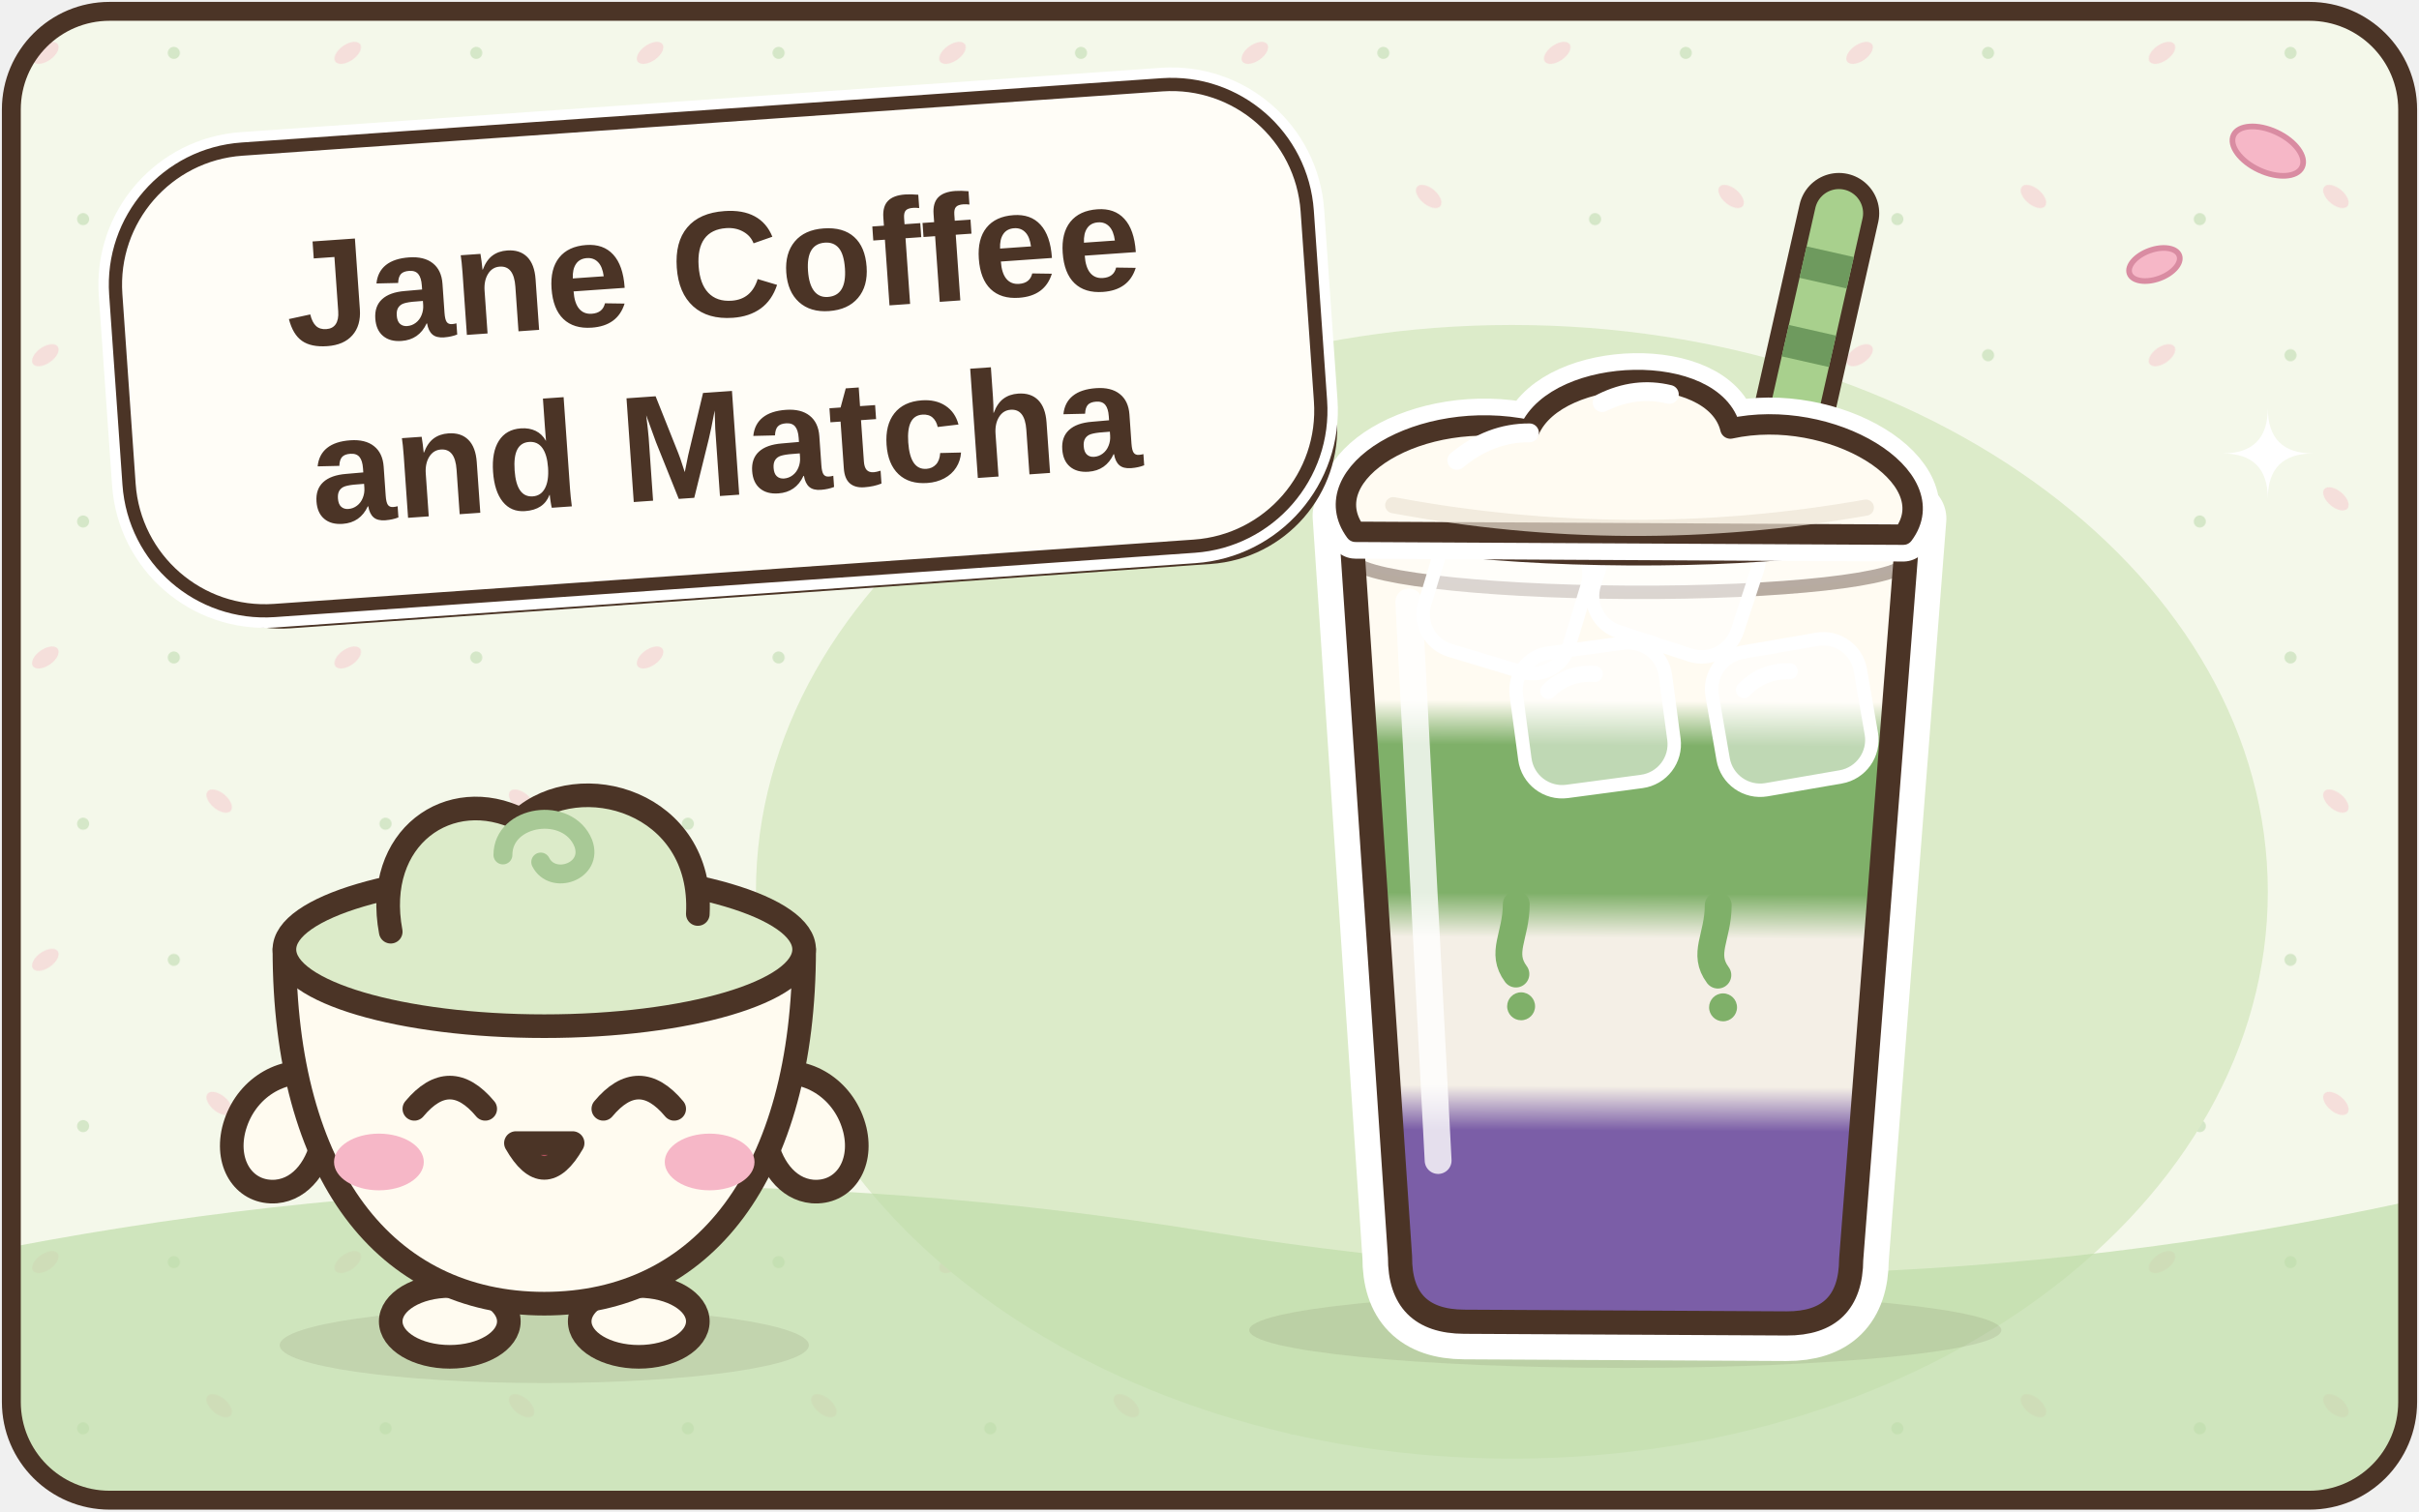
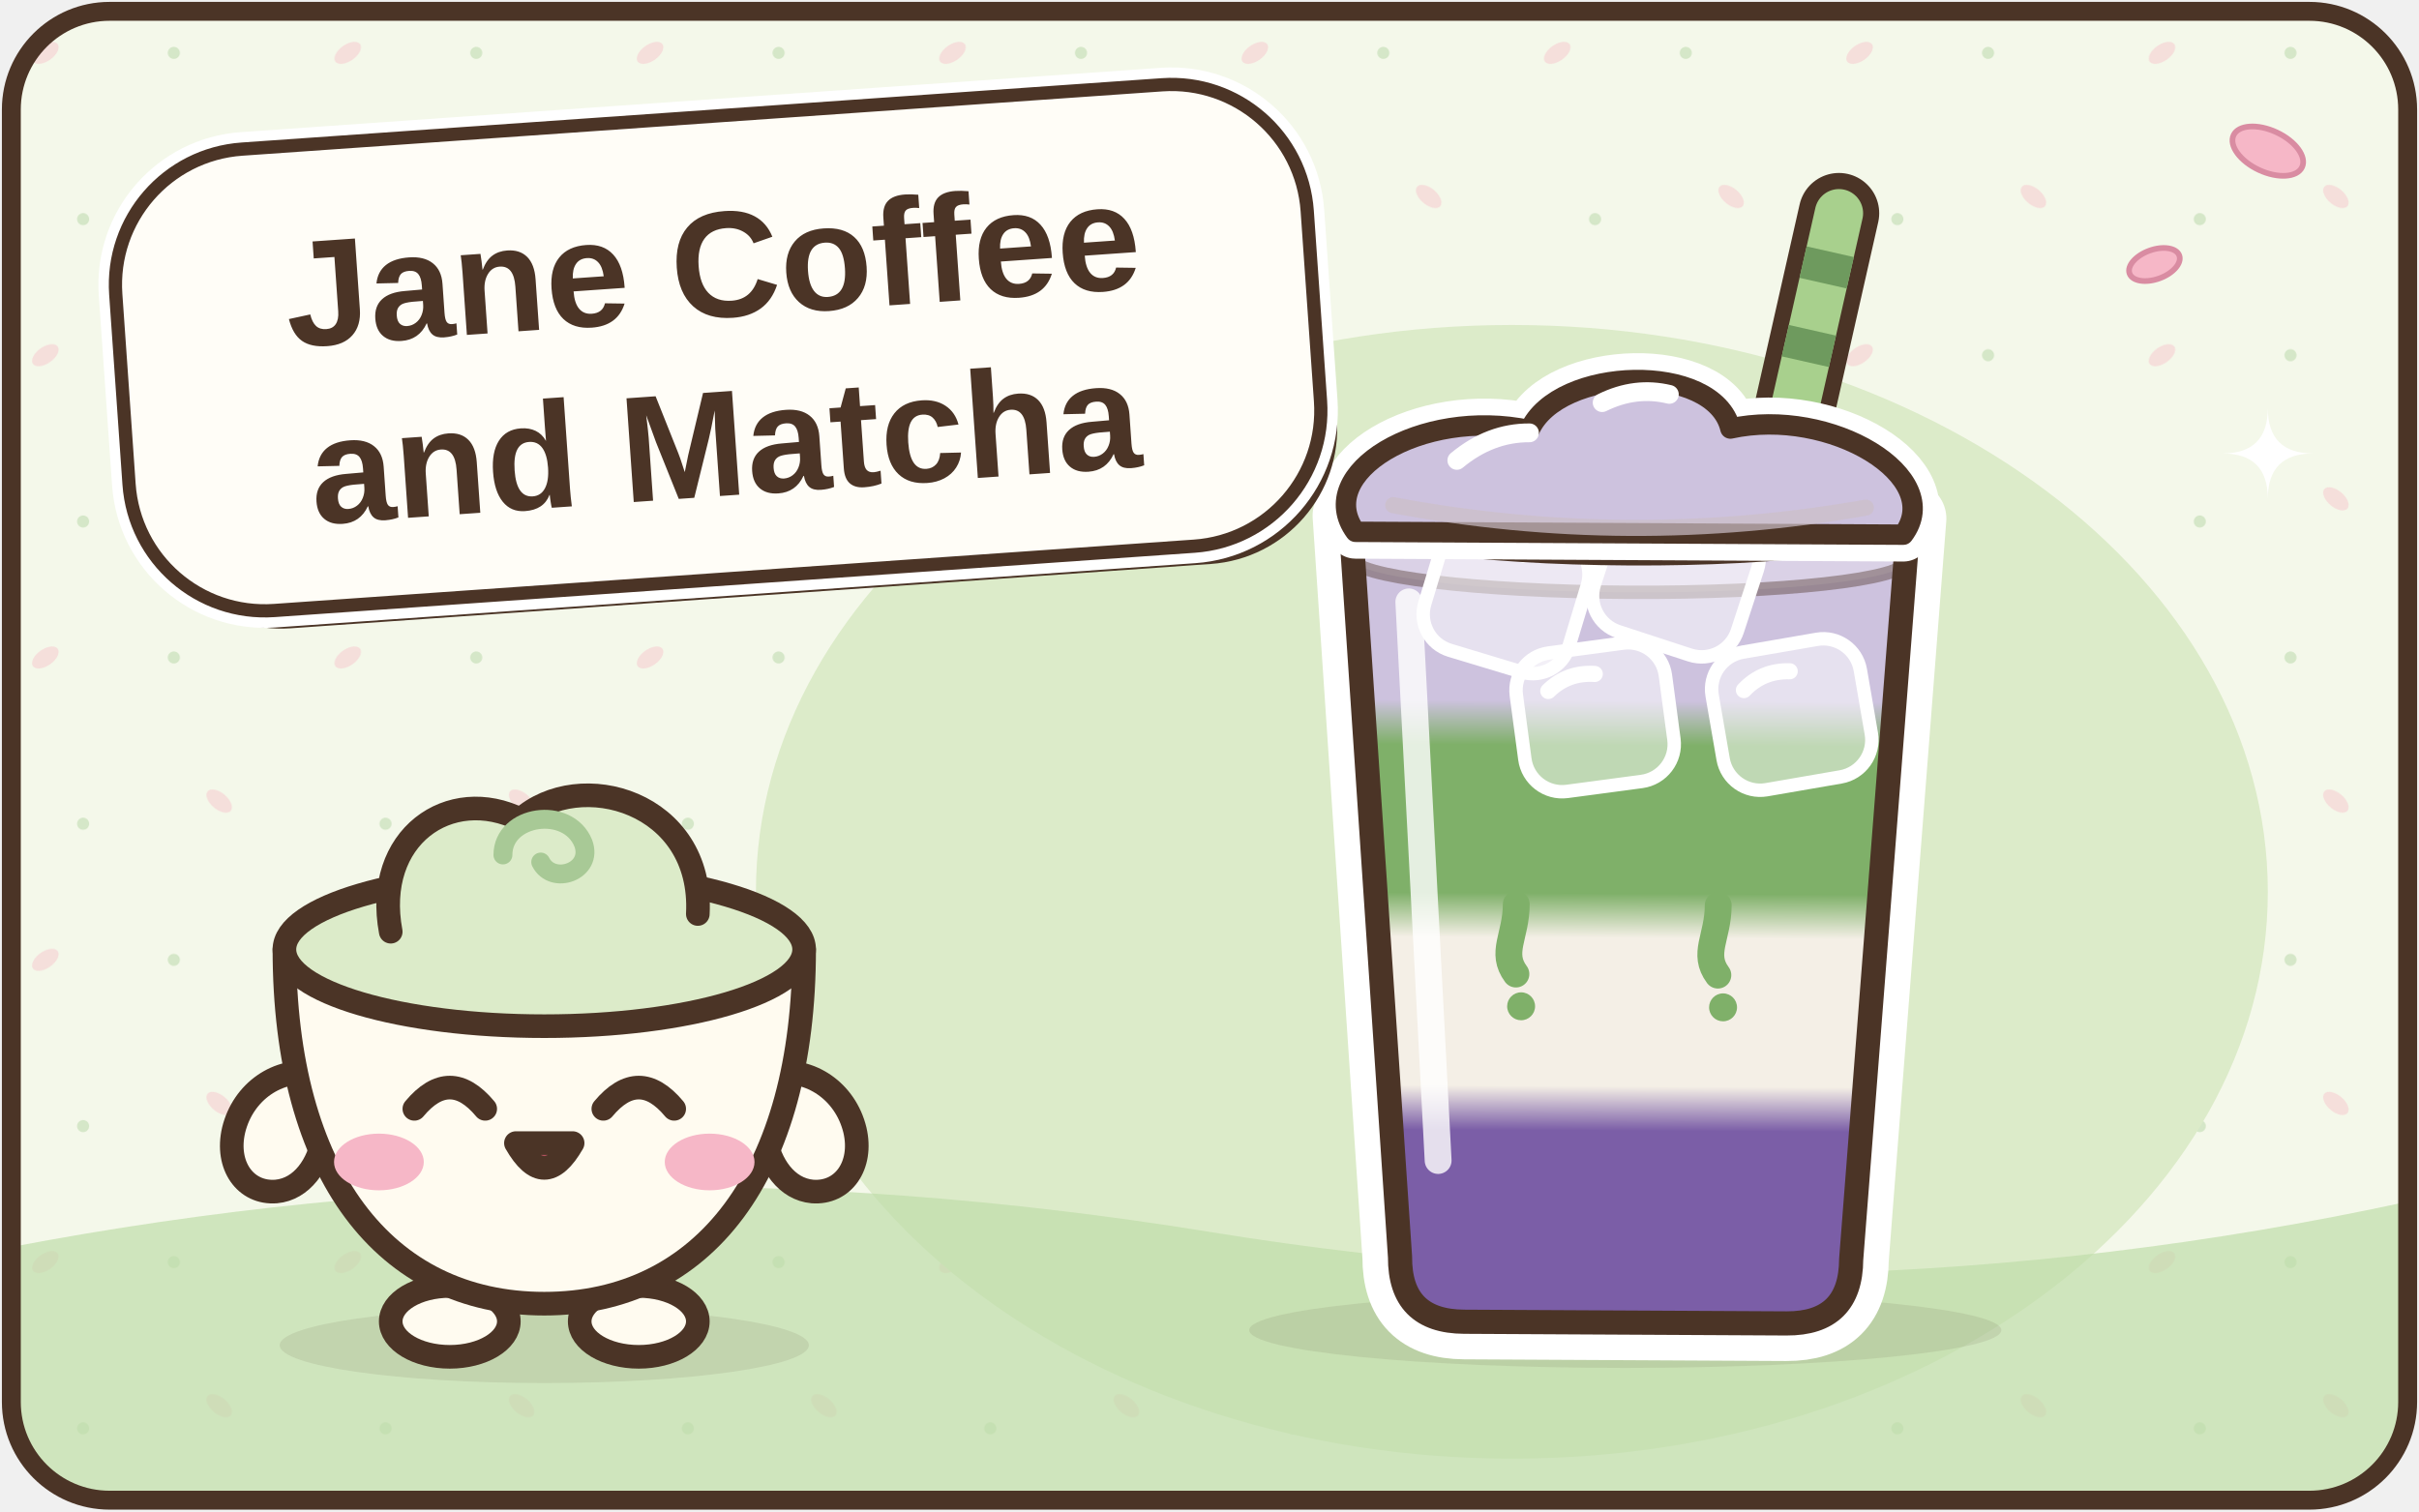
<svg xmlns="http://www.w3.org/2000/svg" viewBox="0 0 640 400" width="640" height="400" class="art-event" role="img" aria-label="Jane Coffee and Matcha" font-family="'M PLUS Rounded 1c', ui-rounded, 'Hiragino Maru Gothic ProN', 'Arial Rounded MT Bold', Nunito, Arial, sans-serif">
  <defs>
    <pattern id="ecrmcg4p" width="80" height="80" patternUnits="userSpaceOnUse">
      <g fill="#F6A3B8" fill-opacity=".3">
        <ellipse cx="12" cy="14" rx="4" ry="2.2" transform="rotate(-35 12 14)" />
        <ellipse cx="58" cy="52" rx="4" ry="2.2" transform="rotate(40 58 52)" />
      </g>
      <g fill="#8CBF7A" fill-opacity=".3">
        <circle cx="46" cy="14" r="1.6" />
        <circle cx="22" cy="58" r="1.6" />
      </g>
    </pattern>
    <linearGradient id="ecrmcg4d0l" gradientUnits="userSpaceOnUse" x1="0" x2="0" y1="-142" y2="-4">
-       <stop offset="0%" stop-color="#FFFBF2" />
-       <stop offset="19%" stop-color="#FFFBF2" />
+       <stop offset="0%" stop-color="#CDC2DE" />
+       <stop offset="19%" stop-color="#CDC2DE" />
      <stop offset="25%" stop-color="#7FB069" />
      <stop offset="45%" stop-color="#7FB069" />
      <stop offset="51%" stop-color="#F4EFE6" />
      <stop offset="71%" stop-color="#F4EFE6" />
      <stop offset="77%" stop-color="#7B5EA7" />
      <stop offset="100%" stop-color="#7B5EA7" />
    </linearGradient>
    <clipPath id="ecrmcg4d0c">
      <path d="M-52 -150L-42 -12Q-42 0 -30 0L30 0Q42 0 42 -12L52 -150Z" />
    </clipPath>
  </defs>
  <rect x="3" y="3" width="634" height="394" rx="26" fill="#F4F8EA" class="art-bg" />
  <rect x="3" y="3" width="634" height="394" rx="26" fill="url(#ecrmcg4p)" />
  <ellipse cx="400" cy="236" rx="200" ry="150" fill="#DCEBC9" />
  <path d="M3 330Q160 300 320 326 T 637 318L637 371Q637 397 611 397L29 397Q3 397 3 371Z" fill="#BFDDA9" opacity="0.7" />
  <ellipse cx="430" cy="352" rx="99.5" ry="10" fill="#4B3426" opacity="0.1" />
  <g transform="translate(430 350) rotate(0.3) scale(1.421)">
    <path d="M-52 -150L-42 -12Q-42 0 -30 0L30 0Q42 0 42 -12L52 -150Z" fill="#FFFFFF" stroke="#FFFFFF" stroke-width="14" stroke-linejoin="round" />
    <path d="M-52 -150L-42 -12Q-42 0 -30 0L30 0Q42 0 42 -12L52 -150Z" fill="#EEF7F3" fill-opacity="0.9" />
    <path d="M-3 -18L38.7 -206.8" fill="none" stroke="#4B3426" stroke-width="15" stroke-linecap="round" stroke-linejoin="round" />
    <path d="M-3 -18L38.7 -206.8" fill="none" stroke="#A8D08D" stroke-width="9" stroke-linecap="round" stroke-linejoin="round" />
    <path d="M-3 -18L38.7 -206.8" fill="none" stroke="#6E9A5E" stroke-width="9" stroke-linecap="butt" stroke-linejoin="round" stroke-dasharray="6 9" />
    <g clip-path="url(#ecrmcg4d0c)">
      <rect x="-80" y="-142" width="160" height="142" fill="url(#ecrmcg4d0l)" />
      <path d="M-20.7 -77.8 c 0 6 -3 9 0 13" fill="none" stroke="#7FB069" stroke-width="5" stroke-linecap="round" stroke-linejoin="round" />
      <circle cx="-19.7" cy="-58.8" r="2.6" fill="#7FB069" />
      <path d="M16.9 -77.8 c 0 6 -3 9 0 13" fill="none" stroke="#7FB069" stroke-width="5" stroke-linecap="round" stroke-linejoin="round" />
      <circle cx="17.9" cy="-58.8" r="2.6" fill="#7FB069" />
-       <ellipse cx="0" cy="-142" rx="51.5" ry="6" fill="#FFFCF5" stroke="#4B3426" stroke-width="2.5" stroke-opacity="0.4" />
+       <ellipse cx="0" cy="-142" rx="51.5" ry="6" fill="#DAD1E6" stroke="#4B3426" stroke-width="2.5" stroke-opacity="0.4" />
      <rect x="-36.9" y="-148.5" width="28" height="26" rx="7" transform="rotate(16.5 -22.9 -135.5)" fill="#FFFFFF" fill-opacity="0.5" stroke="#FFFFFF" stroke-width="2.5" stroke-opacity="1" />
      <path d="M-30.9 -141.5 q 4 -3 9 -2" transform="rotate(16.5 -22.9 -135.5)" fill="none" stroke="#FFFFFF" stroke-width="3" stroke-linecap="round" stroke-linejoin="round" />
      <rect x="-20.2" y="-125.7" width="28" height="26" rx="7" transform="rotate(-7.9 -6.2 -112.7)" fill="#FFFFFF" fill-opacity="0.5" stroke="#FFFFFF" stroke-width="2.5" stroke-opacity="1" />
      <path d="M-14.2 -118.7 q 4 -3 9 -2" transform="rotate(-7.9 -6.2 -112.7)" fill="none" stroke="#FFFFFF" stroke-width="3" stroke-linecap="round" stroke-linejoin="round" />
      <rect x="-5.3" y="-151.9" width="28" height="26" rx="7" transform="rotate(17.8 8.7 -138.9)" fill="#FFFFFF" fill-opacity="0.5" stroke="#FFFFFF" stroke-width="2.5" stroke-opacity="1" />
      <path d="M0.7 -144.9 q 4 -3 9 -2" transform="rotate(17.8 8.7 -138.9)" fill="none" stroke="#FFFFFF" stroke-width="3" stroke-linecap="round" stroke-linejoin="round" />
      <rect x="16.4" y="-126.4" width="28" height="26" rx="7" transform="rotate(-10.1 30.4 -113.4)" fill="#FFFFFF" fill-opacity="0.5" stroke="#FFFFFF" stroke-width="2.5" stroke-opacity="1" />
      <path d="M22.4 -119.4 q 4 -3 9 -2" transform="rotate(-10.1 30.4 -113.4)" fill="none" stroke="#FFFFFF" stroke-width="3" stroke-linecap="round" stroke-linejoin="round" />
    </g>
    <path d="M-35 -30L-41 -134" fill="none" stroke="#FFFFFF" stroke-width="5" stroke-linecap="round" stroke-linejoin="round" opacity="0.8" />
    <path d="M-52 -150L-42 -12Q-42 0 -30 0L30 0Q42 0 42 -12L52 -150" fill="none" stroke="#4B3426" stroke-width="4.5" stroke-linecap="round" stroke-linejoin="round" />
    <ellipse cx="0" cy="-150" rx="52" ry="7" fill="none" stroke="#4B3426" stroke-width="4" />
    <path d="M-51 -147C-59 -157.8 -39 -170.3 -18.7 -166.1C-13.5 -178.1 15.6 -179.1 18.7 -166.6C37.4 -170.8 59 -157.8 51 -147Z" fill="#FFFFFF" stroke="#FFFFFF" stroke-width="10" stroke-linejoin="round" />
-     <path d="M-51 -147C-59 -157.8 -39 -170.3 -18.7 -166.1C-13.5 -178.1 15.6 -179.1 18.7 -166.6C37.4 -170.8 59 -157.8 51 -147Z" fill="#FFFBF2" stroke="#4B3426" stroke-width="3.8" stroke-linejoin="round" />
-     <path d="M-44 -152Q0 -144 44 -152" fill="none" stroke="#ECE4D5" stroke-width="3" stroke-linecap="round" stroke-linejoin="round" opacity="0.7" />
+     <path d="M-51 -147C-59 -157.8 -39 -170.3 -18.7 -166.1C-13.5 -178.1 15.6 -179.1 18.7 -166.6C37.4 -170.8 59 -157.8 51 -147Z" fill="#CDC2DE" stroke="#4B3426" stroke-width="3.8" stroke-linejoin="round" />
+     <path d="M-44 -152Q0 -144 44 -152" fill="none" stroke="#CCBFC8" stroke-width="3" stroke-linecap="round" stroke-linejoin="round" opacity="0.7" />
    <path d="M-32.2 -160.4 q 6.2 -5.2 13.5 -5.2M-5.2 -171.3 q 6.2 -3.1 12.5 -1.6" fill="none" stroke="#FFFFFF" stroke-width="3.5" stroke-linecap="round" stroke-linejoin="round" />
  </g>
  <ellipse cx="144" cy="356" rx="70" ry="10" fill="#4B3426" opacity="0.1" />
  <g transform="translate(44 170) scale(3.125)">
    <path class="m-o m-c m-arm-l" stroke="#4B3426" stroke-width="2" stroke-linejoin="round" stroke-linecap="round" fill="#FFFBF0" d="M12.5 36.5c-3-.5-6 1.5-6.8 4.8-.7 3 1 5.4 3.6 5.2 2.2-.2 3.6-2.3 4-4.6" />
    <path class="m-o m-c m-arm-r" stroke="#4B3426" stroke-width="2" stroke-linejoin="round" stroke-linecap="round" fill="#FFFBF0" d="M51.5 36.5c3-.5 6 1.5 6.8 4.8.7 3-1 5.4-3.6 5.2-2.2-.2-3.6-2.3-4-4.6" />
    <g class="m-feet">
      <ellipse class="m-o m-c m-foot-l" stroke="#4B3426" stroke-width="2" stroke-linejoin="round" stroke-linecap="round" fill="#FFFBF0" cx="24" cy="57.5" rx="5" ry="3" />
      <ellipse class="m-o m-c m-foot-r" stroke="#4B3426" stroke-width="2" stroke-linejoin="round" stroke-linecap="round" fill="#FFFBF0" cx="40" cy="57.5" rx="5" ry="3" />
    </g>
    <path class="m-o m-c m-cup" stroke="#4B3426" stroke-width="2" stroke-linejoin="round" stroke-linecap="round" fill="#FFFBF0" d="M10 26c0 19 8.5 30 22 30s22-11 22-30z" />
    <g class="m-foamg">
      <ellipse class="m-o m-f" stroke="#4B3426" stroke-width="2" stroke-linejoin="round" stroke-linecap="round" fill="#DCEBC9" cx="32" cy="26" rx="22" ry="6.5" />
      <path class="m-o m-f" stroke="#4B3426" stroke-width="2" stroke-linejoin="round" stroke-linecap="round" fill="#DCEBC9" d="M19 24.5c-1.5-8 5-12.5 11-9.5 5-4.5 15.5-1.5 15 8" />
      <path class="m-s" fill="none" stroke="#A8C996" stroke-width="1.6" stroke-linecap="round" d="M28.5 18c0-3.4 5.5-4.2 6.8-1 .9 2.4-2.6 3.6-3.6 1.6" />
    </g>
    <g class="m-look">
      <g class="m-eyes">
        <path class="m-l" fill="none" stroke="#4B3426" stroke-width="2" stroke-linecap="round" stroke-linejoin="round" d="M21 39.5q3-3.6 6 0M37 39.5q3-3.6 6 0" />
      </g>
    </g>
    <ellipse class="m-blush" fill="#F6B7C7" cx="18" cy="44" rx="3.8" ry="2.4" />
    <ellipse class="m-blush" fill="#F6B7C7" cx="46" cy="44" rx="3.8" ry="2.4" />
    <path class="m-o m-in m-mouth" stroke="#4B3426" stroke-width="2" stroke-linejoin="round" stroke-linecap="round" fill="#B4535F" d="M29.6 42.4q2.4 4.2 4.8 0z" />
  </g>
  <ellipse cx="600" cy="40" rx="10" ry="5.5" transform="rotate(25 600 40)" fill="#F6B7C7" stroke="#D98CA2" stroke-width="1.5" />
  <ellipse cx="570" cy="70" rx="7" ry="3.9" transform="rotate(-20 570 70)" fill="#F6B7C7" stroke="#D98CA2" stroke-width="1.5" />
  <ellipse cx="250" cy="120" rx="6" ry="3.3" transform="rotate(40 250 120)" fill="#F6B7C7" stroke="#D98CA2" stroke-width="1.5" />
  <path d="M600 108Q600 120 612 120Q600 120 600 132Q600 120 588 120Q600 120 600 108Z" fill="#FFFFFF" />
  <path d="M256 51Q256 60 265 60Q256 60 256 69Q256 60 247 60Q256 60 256 51Z" fill="#FFFFFF" />
  <path d="M64 112Q64 120 72 120Q64 120 64 128Q64 120 56 120Q64 120 64 112Z" fill="#FFFFFF" />
  <g transform="rotate(-4 190 92)">
    <rect x="36" y="35.8" width="316" height="122.4" rx="36" fill="#4B3426" />
    <rect x="32" y="30.8" width="316" height="122.4" rx="36" fill="#FFFDF7" stroke="#FFFFFF" stroke-width="9" paint-order="stroke" />
    <rect x="32" y="30.8" width="316" height="122.4" rx="36" fill="none" stroke="#4B3426" stroke-width="3.5" />
    <text x="190" y="84" font-size="40" font-weight="800" text-anchor="middle" fill="#4B3426">Jane Coffee</text>
    <text x="190" y="131.2" font-size="40" font-weight="800" text-anchor="middle" fill="#4B3426">and Matcha</text>
  </g>
  <rect x="3" y="3" width="634" height="394" rx="26" fill="none" stroke="#4B3426" stroke-width="5" />
</svg>
